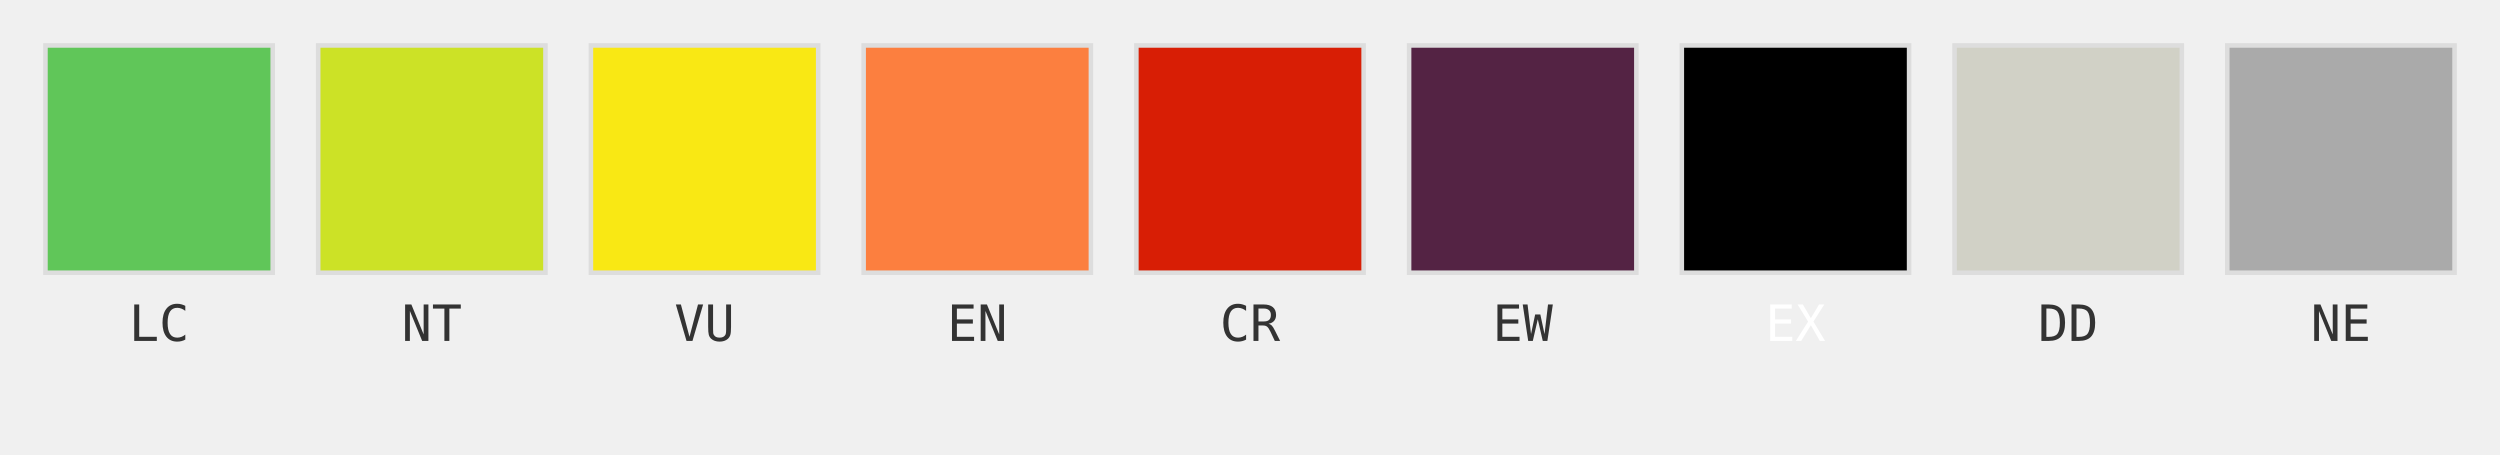
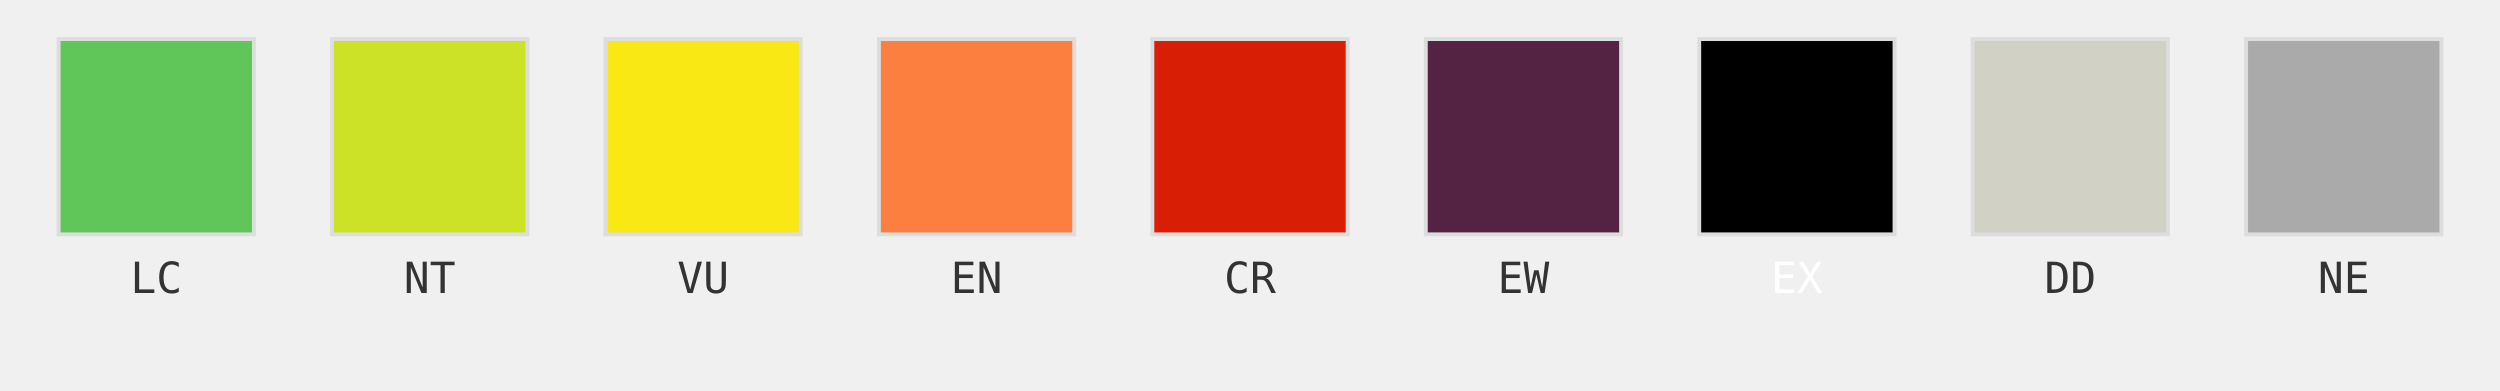
- <svg xmlns="http://www.w3.org/2000/svg" width="550" height="100">
-   <rect x="10" y="10" width="50" height="50" fill="#60C659" stroke="#ddd" stroke-width="1" />
-   <text x="35" y="75" text-anchor="middle" font-size="11" font-family="monospace" fill="#333">LC</text>
-   <rect x="70" y="10" width="50" height="50" fill="#CCE226" stroke="#ddd" stroke-width="1" />
-   <text x="95" y="75" text-anchor="middle" font-size="11" font-family="monospace" fill="#333">NT</text>
-   <rect x="130" y="10" width="50" height="50" fill="#F9E814" stroke="#ddd" stroke-width="1" />
-   <text x="155" y="75" text-anchor="middle" font-size="11" font-family="monospace" fill="#333">VU</text>
-   <rect x="190" y="10" width="50" height="50" fill="#FC7F3F" stroke="#ddd" stroke-width="1" />
-   <text x="215" y="75" text-anchor="middle" font-size="11" font-family="monospace" fill="#333">EN</text>
-   <rect x="250" y="10" width="50" height="50" fill="#D81E05" stroke="#ddd" stroke-width="1" />
-   <text x="275" y="75" text-anchor="middle" font-size="11" font-family="monospace" fill="#333">CR</text>
-   <rect x="310" y="10" width="50" height="50" fill="#542344" stroke="#ddd" stroke-width="1" />
-   <text x="335" y="75" text-anchor="middle" font-size="11" font-family="monospace" fill="#333">EW</text>
-   <rect x="370" y="10" width="50" height="50" fill="#000000" stroke="#ddd" stroke-width="1" />
-   <text x="395" y="75" text-anchor="middle" font-size="11" font-family="monospace" fill="#fff">EX</text>
-   <rect x="430" y="10" width="50" height="50" fill="#D1D1C6" stroke="#ddd" stroke-width="1" />
-   <text x="455" y="75" text-anchor="middle" font-size="11" font-family="monospace" fill="#333">DD</text>
-   <rect x="490" y="10" width="50" height="50" fill="#AAAAAA" stroke="#ddd" stroke-width="1" />
-   <text x="515" y="75" text-anchor="middle" font-size="11" font-family="monospace" fill="#333">NE</text>
+ <svg xmlns="http://www.w3.org/2000/svg" width="640" height="100">
+   <rect x="15.0" y="10" width="50" height="50" fill="#60C659" stroke="#ddd" stroke-width="1" />
+   <text x="40.0" y="75" text-anchor="middle" font-size="11" font-family="monospace" fill="#333333">LC</text>
+   <rect x="85.0" y="10" width="50" height="50" fill="#CCE226" stroke="#ddd" stroke-width="1" />
+   <text x="110.0" y="75" text-anchor="middle" font-size="11" font-family="monospace" fill="#333333">NT</text>
+   <rect x="155.0" y="10" width="50" height="50" fill="#F9E814" stroke="#ddd" stroke-width="1" />
+   <text x="180.0" y="75" text-anchor="middle" font-size="11" font-family="monospace" fill="#333333">VU</text>
+   <rect x="225.0" y="10" width="50" height="50" fill="#FC7F3F" stroke="#ddd" stroke-width="1" />
+   <text x="250.0" y="75" text-anchor="middle" font-size="11" font-family="monospace" fill="#333333">EN</text>
+   <rect x="295.0" y="10" width="50" height="50" fill="#D81E05" stroke="#ddd" stroke-width="1" />
+   <text x="320.0" y="75" text-anchor="middle" font-size="11" font-family="monospace" fill="#333333">CR</text>
+   <rect x="365.0" y="10" width="50" height="50" fill="#542344" stroke="#ddd" stroke-width="1" />
+   <text x="390.0" y="75" text-anchor="middle" font-size="11" font-family="monospace" fill="#333333">EW</text>
+   <rect x="435.0" y="10" width="50" height="50" fill="#000000" stroke="#ddd" stroke-width="1" />
+   <text x="460.0" y="75" text-anchor="middle" font-size="11" font-family="monospace" fill="#ffffff">EX</text>
+   <rect x="505.0" y="10" width="50" height="50" fill="#D1D1C6" stroke="#ddd" stroke-width="1" />
+   <text x="530.0" y="75" text-anchor="middle" font-size="11" font-family="monospace" fill="#333333">DD</text>
+   <rect x="575.0" y="10" width="50" height="50" fill="#AAAAAA" stroke="#ddd" stroke-width="1" />
+   <text x="600.0" y="75" text-anchor="middle" font-size="11" font-family="monospace" fill="#333333">NE</text>
</svg>
